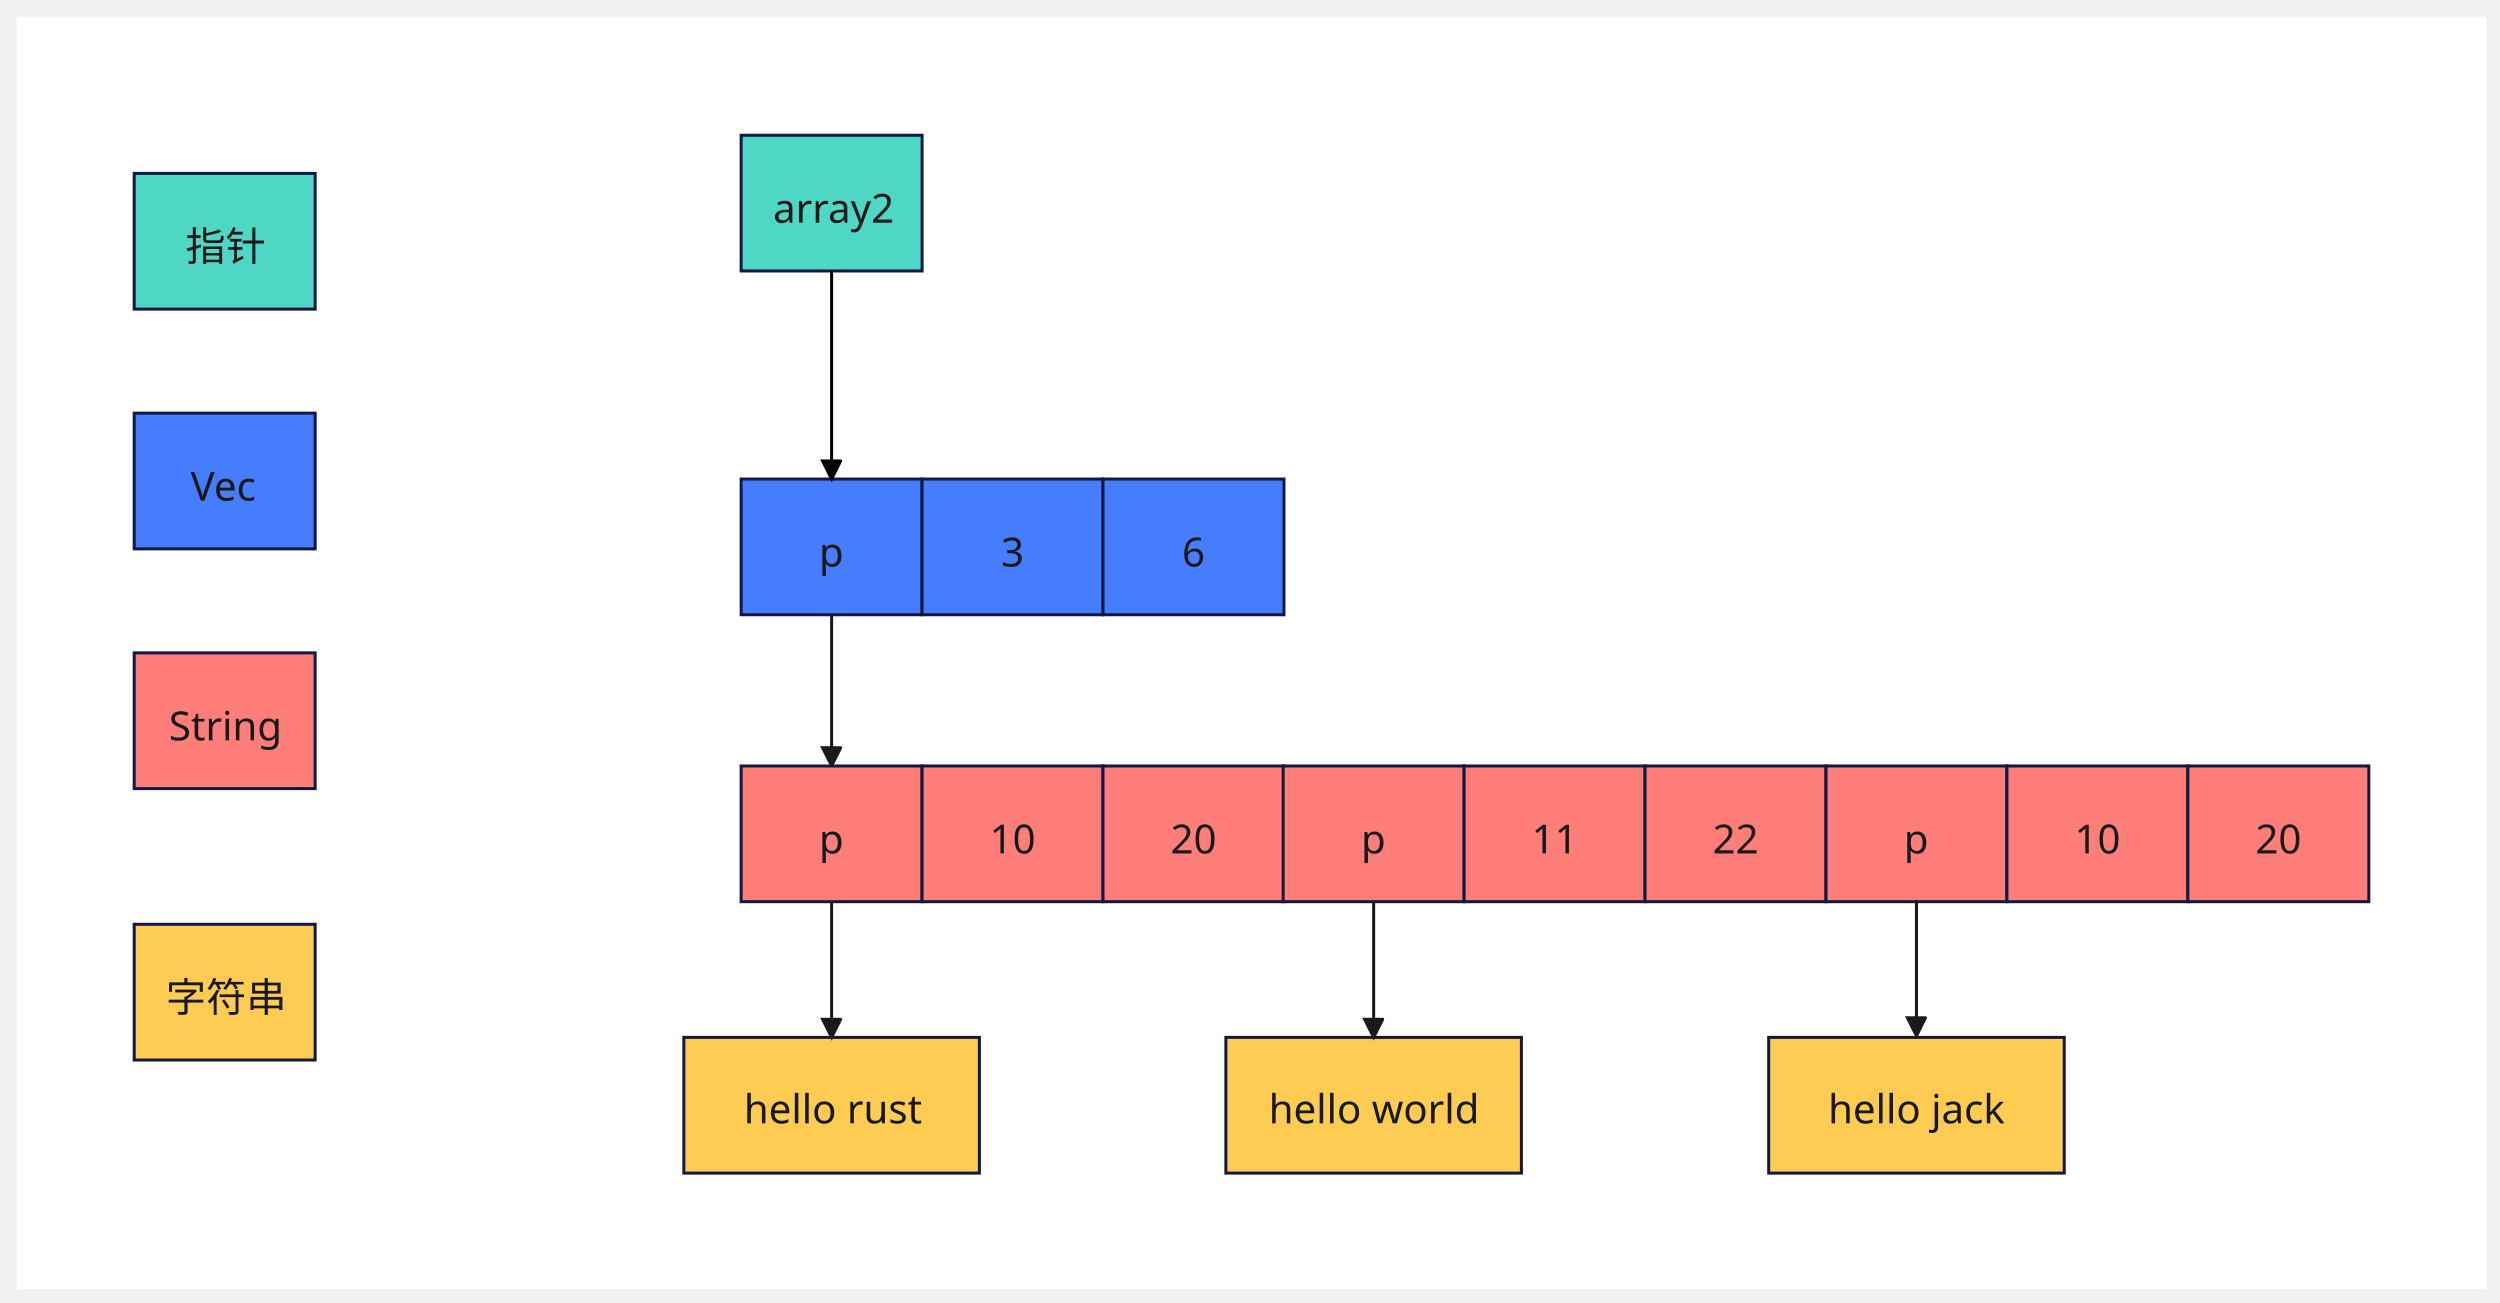
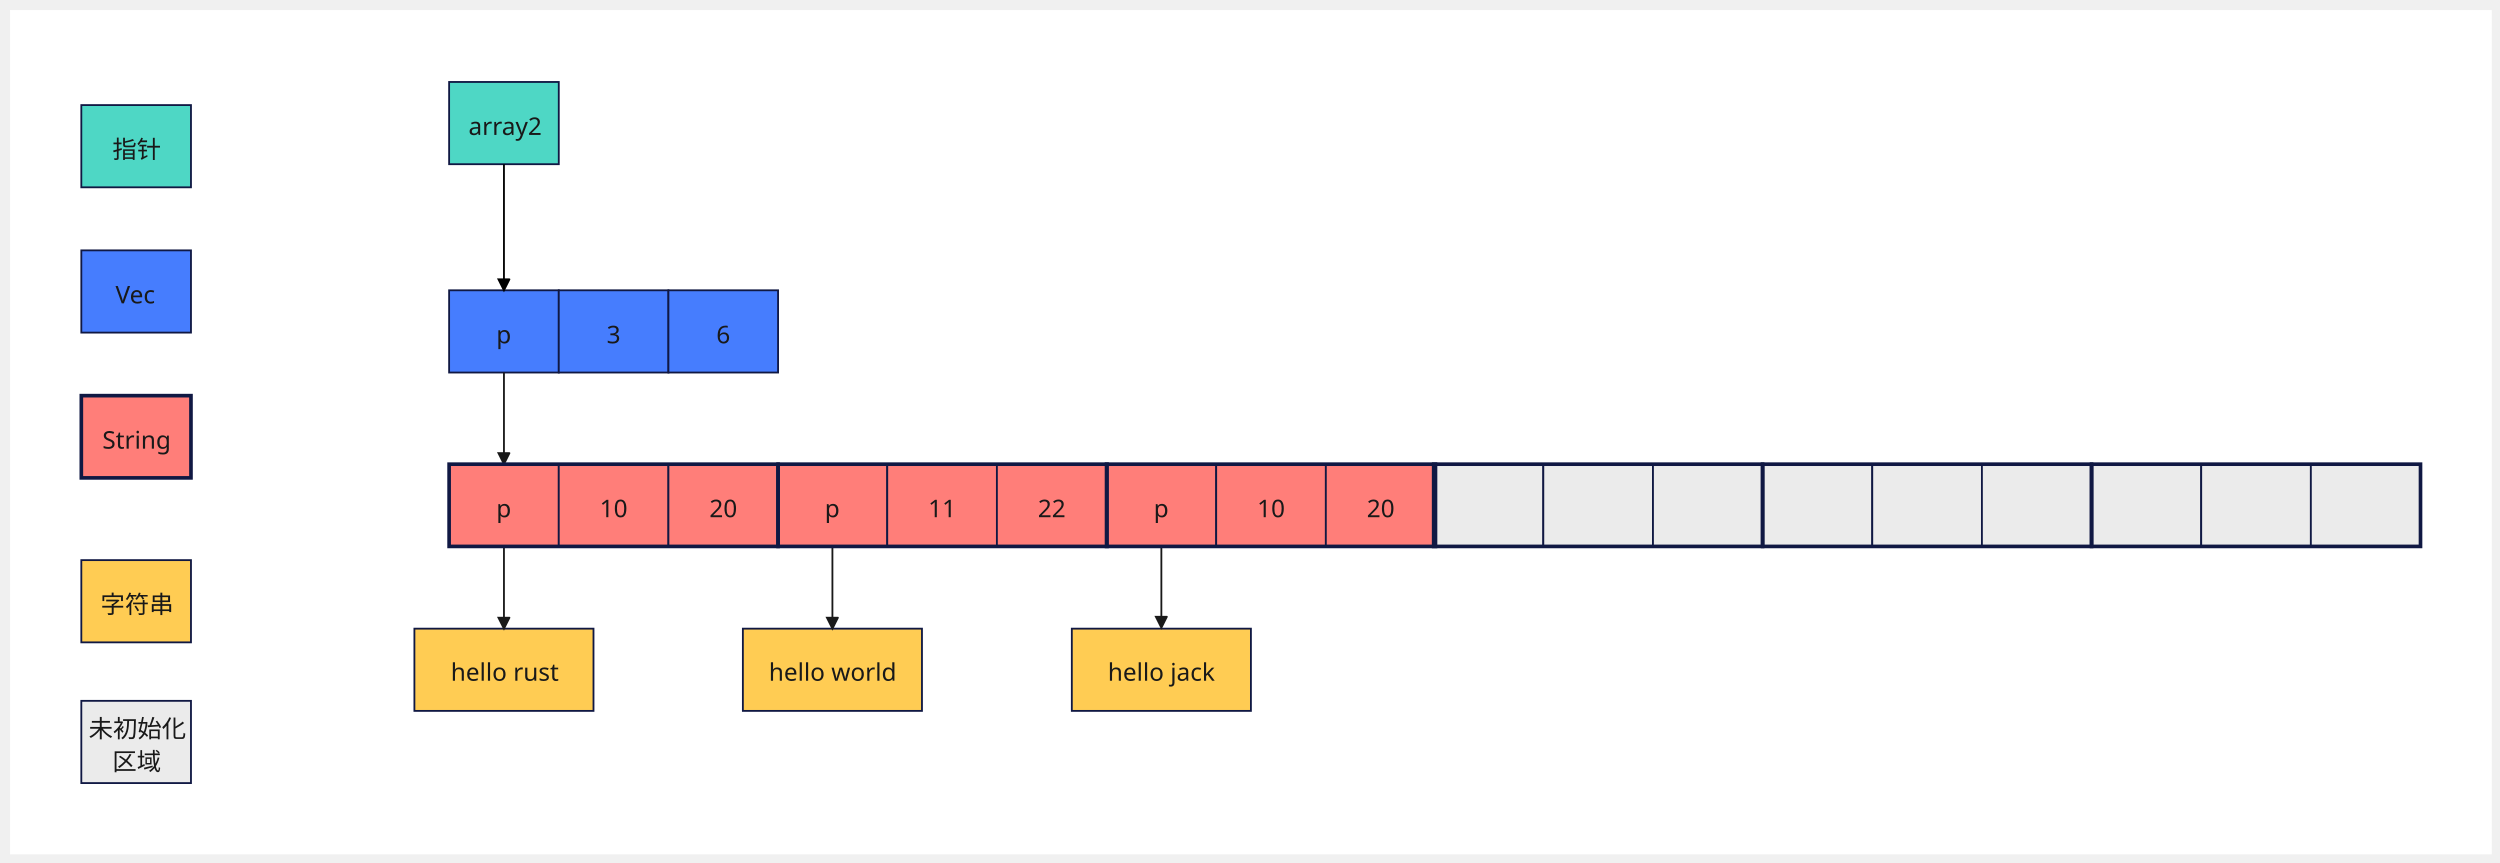
- <svg xmlns="http://www.w3.org/2000/svg" width="829" viewBox="0 0 829 432" height="432">
+ <svg xmlns="http://www.w3.org/2000/svg" width="1368" height="472" viewBox="0 0 1368 472">
  <defs />
  <g id="page1" transform="translate(5.5,5.5)">
-     <rect width="819" x="0" fill="#ffffff" height="422" y="0" />
-     <g id="shape1" transform="translate(240.2599,39.35039)">
-       <path fill-rule="nonzero" d="M.0,.0L60.0,.0L60.0,45.0L.0,45.0L.0,.0z" fill="#4ed7c5" stroke-width="1" stroke="#101843" />
+     <rect width="1358" height="462" y="0" x="0" fill="#ffffff" />
+     <g id="shape1" transform="translate(240.26,39.3504)">
+       <path stroke-width="1" stroke="#101843" fill-rule="nonzero" d="M.0,.0L60.0,.0L60.0,45.0L.0,45.0L.0,.0z" fill="#4ed7c5" />
      <text style="fill:#191919;font-family:Microsoft YaHei;font-size:10.00pt" xml:space="preserve">
-         <tspan x="10.6" y="29.0">array2</tspan>
+         <tspan y="29.0" x="10.6">array2</tspan>
      </text>
    </g>
-     <g id="shape2" transform="translate(221.2599,338.5)">
-       <path fill-rule="nonzero" d="M.0,.0L98.0,.0L98.0,45.0L.0,45.0L.0,.0z" fill="#ffcc53" stroke-width="1" stroke="#101843" />
+     <g id="shape2" transform="translate(221.26,338.5)">
+       <path stroke-width="1" stroke="#101843" fill-rule="nonzero" d="M.0,.0L98.0,.0L98.0,45.0L.0,45.0L.0,.0z" fill="#ffcc53" />
      <text style="fill:#191919;font-family:Microsoft YaHei;font-size:10.00pt" xml:space="preserve">
-         <tspan x="19.9" y="28.5">hello rust</tspan>
+         <tspan y="28.5" x="19.9">hello rust</tspan>
      </text>
    </g>
-     <g id="shape3" transform="translate(240.2599,153.3504)">
-       <path fill-rule="nonzero" d="M.0,.0L60.0,.0L60.0,45.0L.0,45.0L.0,.0z" fill="#467dfe" stroke-width="1" stroke="#101843" />
+     <g id="shape3" transform="translate(240.26,153.35)">
+       <path stroke-width="1" stroke="#101843" fill-rule="nonzero" d="M.0,.0L60.0,.0L60.0,45.0L.0,45.0L.0,.0z" fill="#467dfe" />
      <text style="fill:#191919;font-family:Microsoft YaHei;font-size:10.00pt" xml:space="preserve">
-         <tspan x="25.8" y="29.0">p</tspan>
+         <tspan y="29.0" x="25.8">p</tspan>
      </text>
    </g>
-     <g id="shape4" transform="translate(300.2599,153.3504)">
-       <path fill-rule="nonzero" d="M.0,.0L60.0,.0L60.0,45.0L.0,45.0L.0,.0z" fill="#467dfe" stroke-width="1" stroke="#101843" />
+     <g id="shape4" transform="translate(300.26,153.35)">
+       <path stroke-width="1" stroke="#101843" fill-rule="nonzero" d="M.0,.0L60.0,.0L60.0,45.0L.0,45.0L.0,.0z" fill="#467dfe" />
      <text style="fill:#191919;font-family:Microsoft YaHei;font-size:10.00pt" xml:space="preserve">
-         <tspan x="26.2" y="29.0">3</tspan>
+         <tspan y="29.0" x="26.2">3</tspan>
      </text>
    </g>
-     <g id="shape5" transform="translate(270.2599,84.35039)">
-       <path d="M.0,.0L.0,63.0" stroke-width="1" fill="none" stroke="#000000" />
-       <path d="M3.0,63.0L.0,69.0L-3.0,63.0L3.0,63.0" stroke-width="1" fill="#000000" stroke-linecap="round" stroke="#000000" />
+     <g id="shape5" transform="translate(270.26,84.3504)">
+       <path stroke-width="1" stroke="#000000" d="M.0,.0L.0,63.0" fill="none" />
+       <path stroke-width="1" stroke="#000000" d="M3.0,63.0L.0,69.0L-3.0,63.0L3.0,63.0" stroke-linecap="round" fill="#000000" />
    </g>
-     <g id="shape6" transform="translate(360.2599,153.3504)">
-       <path fill-rule="nonzero" d="M.0,.0L60.0,.0L60.0,45.0L.0,45.0L.0,.0z" fill="#467dfe" stroke-width="1" stroke="#101843" />
+     <g id="shape6" transform="translate(360.26,153.35)">
+       <path stroke-width="1" stroke="#101843" fill-rule="nonzero" d="M.0,.0L60.0,.0L60.0,45.0L.0,45.0L.0,.0z" fill="#467dfe" />
      <text style="fill:#191919;font-family:Microsoft YaHei;font-size:10.00pt" xml:space="preserve">
-         <tspan x="26.2" y="29.0">6</tspan>
+         <tspan y="29.0" x="26.2">6</tspan>
      </text>
    </g>
-     <g id="shape7" transform="translate(270.2599,198.3504)">
-       <path d="M.0,.0L.0,44.1" stroke-width="1" fill="none" stroke="#191919" />
-       <path d="M3.0,44.1L.0,50.1L-3.0,44.1L3.0,44.1" stroke-width="1" fill="#191919" stroke-linecap="round" stroke="#191919" />
+     <g id="shape7" transform="translate(270.26,198.35)">
+       <path stroke-width="1" stroke="#191919" d="M.0,.0L.0,44.1" fill="none" />
+       <path stroke-width="1" stroke="#191919" d="M3.0,44.1L.0,50.1L-3.0,44.1L3.0,44.1" stroke-linecap="round" fill="#191919" />
    </g>
    <g id="shape8" transform="translate(401,338.5)">
-       <path fill-rule="nonzero" d="M.0,.0L98.0,.0L98.0,45.0L.0,45.0L.0,.0z" fill="#ffcc53" stroke-width="1" stroke="#101843" />
+       <path stroke-width="1" stroke="#101843" fill-rule="nonzero" d="M.0,.0L98.0,.0L98.0,45.0L.0,45.0L.0,.0z" fill="#ffcc53" />
      <text style="fill:#191919;font-family:Microsoft YaHei;font-size:10.00pt" xml:space="preserve">
-         <tspan x="14.2" y="28.5">hello world</tspan>
+         <tspan y="28.5" x="14.2">hello world</tspan>
      </text>
    </g>
    <g id="shape9" transform="translate(581,338.5)">
-       <path fill-rule="nonzero" d="M.0,.0L98.0,.0L98.0,45.0L.0,45.0L.0,.0z" fill="#ffcc53" stroke-width="1" stroke="#101843" />
+       <path stroke-width="1" stroke="#101843" fill-rule="nonzero" d="M.0,.0L98.0,.0L98.0,45.0L.0,45.0L.0,.0z" fill="#ffcc53" />
      <text style="fill:#191919;font-family:Microsoft YaHei;font-size:10.00pt" xml:space="preserve">
-         <tspan x="19.7" y="28.5">hello jack</tspan>
+         <tspan y="28.5" x="19.7">hello jack</tspan>
      </text>
    </g>
-     <g id="shape10" transform="translate(240.2599,248.5)">
-       <path fill-rule="nonzero" d="M.0,.0L60.0,.0L60.0,45.0L.0,45.0L.0,.0z" fill="#ff7e79" stroke-width="1" stroke="#101843" />
+     <g id="shape10" transform="translate(240.26,248.5)">
+       <path stroke-width="1" stroke="#101843" fill-rule="nonzero" d="M.0,.0L60.0,.0L60.0,45.0L.0,45.0L.0,.0z" fill="#ff7e79" />
      <text style="fill:#191919;font-family:Microsoft YaHei;font-size:10.00pt" xml:space="preserve">
-         <tspan x="25.8" y="29.0">p</tspan>
+         <tspan y="29.0" x="25.8">p</tspan>
      </text>
    </g>
-     <g id="shape11" transform="translate(300.2599,248.5)">
-       <path fill-rule="nonzero" d="M.0,.0L60.0,.0L60.0,45.0L.0,45.0L.0,.0z" fill="#ff7e79" stroke-width="1" stroke="#101843" />
+     <g id="shape11" transform="translate(300.26,248.5)">
+       <path stroke-width="1" stroke="#101843" fill-rule="nonzero" d="M.0,.0L60.0,.0L60.0,45.0L.0,45.0L.0,.0z" fill="#ff7e79" />
      <text style="fill:#191919;font-family:Microsoft YaHei;font-size:10.00pt" xml:space="preserve">
-         <tspan x="22.4" y="29.0">10</tspan>
+         <tspan y="29.0" x="22.4">10</tspan>
      </text>
    </g>
-     <g id="shape12" transform="translate(360.2599,248.5)">
-       <path fill-rule="nonzero" d="M.0,.0L60.0,.0L60.0,45.0L.0,45.0L.0,.0z" fill="#ff7e79" stroke-width="1" stroke="#101843" />
+     <g id="shape12" transform="translate(360.26,248.5)">
+       <path stroke-width="1" stroke="#101843" fill-rule="nonzero" d="M.0,.0L60.0,.0L60.0,45.0L.0,45.0L.0,.0z" fill="#ff7e79" />
      <text style="fill:#191919;font-family:Microsoft YaHei;font-size:10.00pt" xml:space="preserve">
-         <tspan x="22.4" y="29.0">20</tspan>
+         <tspan y="29.0" x="22.4">20</tspan>
      </text>
    </g>
    <g id="shape13" transform="translate(420,248.5)">
-       <path fill-rule="nonzero" d="M.0,.0L60.0,.0L60.0,45.0L.0,45.0L.0,.0z" fill="#ff7e79" stroke-width="1" stroke="#101843" />
+       <path stroke-width="1" stroke="#101843" fill-rule="nonzero" d="M.0,.0L60.0,.0L60.0,45.0L.0,45.0L.0,.0z" fill="#ff7e79" />
      <text style="fill:#191919;font-family:Microsoft YaHei;font-size:10.00pt" xml:space="preserve">
-         <tspan x="25.8" y="29.0">p</tspan>
+         <tspan y="29.0" x="25.8">p</tspan>
      </text>
    </g>
    <g id="shape14" transform="translate(480,248.5)">
-       <path fill-rule="nonzero" d="M.0,.0L60.0,.0L60.0,45.0L.0,45.0L.0,.0z" fill="#ff7e79" stroke-width="1" stroke="#101843" />
+       <path stroke-width="1" stroke="#101843" fill-rule="nonzero" d="M.0,.0L60.0,.0L60.0,45.0L.0,45.0L.0,.0z" fill="#ff7e79" />
      <text style="fill:#191919;font-family:Microsoft YaHei;font-size:10.00pt" xml:space="preserve">
-         <tspan x="22.4" y="29.0">11</tspan>
+         <tspan y="29.0" x="22.4">11</tspan>
      </text>
    </g>
    <g id="shape15" transform="translate(540,248.5)">
-       <path fill-rule="nonzero" d="M.0,.0L60.0,.0L60.0,45.0L.0,45.0L.0,.0z" fill="#ff7e79" stroke-width="1" stroke="#101843" />
+       <path stroke-width="1" stroke="#101843" fill-rule="nonzero" d="M.0,.0L60.0,.0L60.0,45.0L.0,45.0L.0,.0z" fill="#ff7e79" />
      <text style="fill:#191919;font-family:Microsoft YaHei;font-size:10.00pt" xml:space="preserve">
-         <tspan x="22.4" y="29.0">22</tspan>
+         <tspan y="29.0" x="22.4">22</tspan>
      </text>
    </g>
    <g id="shape16" transform="translate(600,248.5)">
-       <path fill-rule="nonzero" d="M.0,.0L60.0,.0L60.0,45.0L.0,45.0L.0,.0z" fill="#ff7e79" stroke-width="1" stroke="#101843" />
+       <path stroke-width="1" stroke="#101843" fill-rule="nonzero" d="M.0,.0L60.0,.0L60.0,45.0L.0,45.0L.0,.0z" fill="#ff7e79" />
      <text style="fill:#191919;font-family:Microsoft YaHei;font-size:10.00pt" xml:space="preserve">
-         <tspan x="25.8" y="29.0">p</tspan>
+         <tspan y="29.0" x="25.8">p</tspan>
      </text>
    </g>
    <g id="shape17" transform="translate(660,248.5)">
-       <path fill-rule="nonzero" d="M.0,.0L60.0,.0L60.0,45.0L.0,45.0L.0,.0z" fill="#ff7e79" stroke-width="1" stroke="#101843" />
+       <path stroke-width="1" stroke="#101843" fill-rule="nonzero" d="M.0,.0L60.0,.0L60.0,45.0L.0,45.0L.0,.0z" fill="#ff7e79" />
      <text style="fill:#191919;font-family:Microsoft YaHei;font-size:10.00pt" xml:space="preserve">
-         <tspan x="22.4" y="29.0">10</tspan>
+         <tspan y="29.0" x="22.4">10</tspan>
      </text>
    </g>
    <g id="shape18" transform="translate(720,248.5)">
-       <path fill-rule="nonzero" d="M.0,.0L60.0,.0L60.0,45.0L.0,45.0L.0,.0z" fill="#ff7e79" stroke-width="1" stroke="#101843" />
+       <path stroke-width="1" stroke="#101843" fill-rule="nonzero" d="M.0,.0L60.0,.0L60.0,45.0L.0,45.0L.0,.0z" fill="#ff7e79" />
      <text style="fill:#191919;font-family:Microsoft YaHei;font-size:10.00pt" xml:space="preserve">
-         <tspan x="22.4" y="29.0">20</tspan>
+         <tspan y="29.0" x="22.4">20</tspan>
      </text>
    </g>
-     <g id="shape19" transform="translate(270.2599,293.5)">
-       <path d="M.0,.0L.0,39.0" stroke-width="1" fill="none" stroke="#191919" />
-       <path d="M3.0,39.0L.0,45.0L-3.0,39.0L3.0,39.0" stroke-width="1" fill="#191919" stroke-linecap="round" stroke="#191919" />
+     <g id="shape19" transform="translate(270.26,293.5)">
+       <path stroke-width="1" stroke="#191919" d="M.0,.0L.0,39.0" fill="none" />
+       <path stroke-width="1" stroke="#191919" d="M3.0,39.0L.0,45.0L-3.0,39.0L3.0,39.0" stroke-linecap="round" fill="#191919" />
    </g>
    <g id="shape20" transform="translate(450,293.5)">
-       <path d="M.0,.0L.0,39.0" stroke-width="1" fill="none" stroke="#191919" />
-       <path d="M3.0,39.0L.0,45.0L-3.0,39.0L3.0,39.0" stroke-width="1" fill="#191919" stroke-linecap="round" stroke="#191919" />
+       <path stroke-width="1" stroke="#191919" d="M.0,.0L.0,39.0" fill="none" />
+       <path stroke-width="1" stroke="#191919" d="M3.0,39.0L.0,45.0L-3.0,39.0L3.0,39.0" stroke-linecap="round" fill="#191919" />
    </g>
    <g id="shape21" transform="translate(630,293)">
-       <path d="M.0,.0L.0,39.0" stroke-width="1" fill="none" stroke="#191919" />
-       <path d="M3.0,39.0L.0,45.0L-3.0,39.0L3.0,39.0" stroke-width="1" fill="#191919" stroke-linecap="round" stroke="#191919" />
+       <path stroke-width="1" stroke="#191919" d="M.0,.0L.0,39.0" fill="none" />
+       <path stroke-width="1" stroke="#191919" d="M3.0,39.0L.0,45.0L-3.0,39.0L3.0,39.0" stroke-linecap="round" fill="#191919" />
    </g>
    <g id="shape22" transform="translate(39,52)">
-       <path fill-rule="nonzero" d="M.0,.0L60.0,.0L60.0,45.0L.0,45.0L.0,.0z" fill="#4ed7c5" stroke-width="1" stroke="#101843" />
+       <path stroke-width="1" stroke="#101843" fill-rule="nonzero" d="M.0,.0L60.0,.0L60.0,45.0L.0,45.0L.0,.0z" fill="#4ed7c5" />
      <text style="fill:#191919;font-family:Microsoft YaHei;font-size:10.00pt" xml:space="preserve">
-         <tspan x="17.0" y="29.0">指针</tspan>
+         <tspan y="29.0" x="17.0">指针</tspan>
      </text>
    </g>
    <g id="shape23" transform="translate(39,131.5)">
-       <path fill-rule="nonzero" d="M.0,.0L60.0,.0L60.0,45.0L.0,45.0L.0,.0z" fill="#467dfe" stroke-width="1" stroke="#101843" />
+       <path stroke-width="1" stroke="#101843" fill-rule="nonzero" d="M.0,.0L60.0,.0L60.0,45.0L.0,45.0L.0,.0z" fill="#467dfe" />
      <text style="fill:#191919;font-family:Microsoft YaHei;font-size:10.00pt" xml:space="preserve">
-         <tspan x="18.7" y="29.0">Vec</tspan>
+         <tspan y="29.0" x="18.7">Vec</tspan>
      </text>
    </g>
    <g id="shape24" transform="translate(39,211)">
-       <path fill-rule="nonzero" d="M.0,.0L60.0,.0L60.0,45.0L.0,45.0L.0,.0z" fill="#ff7e79" stroke-width="1" stroke="#101843" />
+       <path stroke-width="2" stroke="#101843" fill-rule="nonzero" d="M.0,.0L60.0,.0L60.0,45.0L.0,45.0L.0,.0z" fill="#ff7e79" />
      <text style="fill:#191919;font-family:Microsoft YaHei;font-size:10.00pt" xml:space="preserve">
-         <tspan x="11.5" y="29.0">String</tspan>
+         <tspan y="29.0" x="11.5">String</tspan>
      </text>
    </g>
    <g id="shape25" transform="translate(39,301)">
-       <path fill-rule="nonzero" d="M.0,.0L60.0,.0L60.0,45.0L.0,45.0L.0,.0z" fill="#ffcc53" stroke-width="1" stroke="#101843" />
+       <path stroke-width="1" stroke="#101843" fill-rule="nonzero" d="M.0,.0L60.0,.0L60.0,45.0L.0,45.0L.0,.0z" fill="#ffcc53" />
      <text style="fill:#191919;font-family:Microsoft YaHei;font-size:10.00pt" xml:space="preserve">
-         <tspan x="10.5" y="29.0">字符串</tspan>
+         <tspan y="29.0" x="10.5">字符串</tspan>
      </text>
    </g>
+     <path stroke-width="1" stroke="#101843" fill-rule="nonzero" d="M.0,.0L60.0,.0L60.0,45.0L.0,45.0L.0,.0z" id="shape26" fill="#ebebeb" transform="translate(779,248.5)" />
+     <path stroke-width="1" stroke="#101843" fill-rule="nonzero" d="M.0,.0L60.0,.0L60.0,45.0L.0,45.0L.0,.0z" id="shape27" fill="#ebebeb" transform="translate(839,248.5)" />
+     <path stroke-width="1" stroke="#101843" fill-rule="nonzero" d="M.0,.0L60.0,.0L60.0,45.0L.0,45.0L.0,.0z" id="shape28" fill="#ebebeb" transform="translate(899,248.5)" />
+     <path stroke-width="1" stroke="#101843" fill-rule="nonzero" d="M.0,.0L60.0,.0L60.0,45.0L.0,45.0L.0,.0z" id="shape29" fill="#ebebeb" transform="translate(959,248.5)" />
+     <path stroke-width="1" stroke="#101843" fill-rule="nonzero" d="M.0,.0L60.0,.0L60.0,45.0L.0,45.0L.0,.0z" id="shape30" fill="#ebebeb" transform="translate(1019,248.5)" />
+     <path stroke-width="1" stroke="#101843" fill-rule="nonzero" d="M.0,.0L60.0,.0L60.0,45.0L.0,45.0L.0,.0z" id="shape31" fill="#ebebeb" transform="translate(1079,248.5)" />
+     <path stroke-width="1" stroke="#101843" fill-rule="nonzero" d="M.0,.0L60.0,.0L60.0,45.0L.0,45.0L.0,.0z" id="shape32" fill="#ebebeb" transform="translate(1139,248.5)" />
+     <path stroke-width="1" stroke="#101843" fill-rule="nonzero" d="M.0,.0L60.0,.0L60.0,45.0L.0,45.0L.0,.0z" id="shape33" fill="#ebebeb" transform="translate(1199,248.5)" />
+     <path stroke-width="1" stroke="#101843" fill-rule="nonzero" d="M.0,.0L60.0,.0L60.0,45.0L.0,45.0L.0,.0z" id="shape34" fill="#ebebeb" transform="translate(1259,248.5)" />
+     <g id="shape35" transform="translate(39,378)">
+       <path stroke-width="1" stroke="#101843" fill-rule="nonzero" d="M.0,.0L60.0,.0L60.0,45.0L.0,45.0L.0,.0z" fill="#ebebeb" />
+       <text style="fill:#191919;font-family:Microsoft YaHei;font-size:10.00pt" xml:space="preserve">
+         <tspan y="20.0" x="4.0">未初始化</tspan>
+         <tspan y="38.0" x="17.0">区域</tspan>
+       </text>
+     </g>
+     <path stroke-width="2" stroke="#101843" d="M.0,.0L180.0,.0L180.0,45.0L.0,45.0L.0,.0z" id="shape36" fill="none" transform="translate(240.26,248.5)" />
+     <path stroke-width="2" stroke="#101843" d="M.0,.0L180.0,.0L180.0,45.0L.0,45.0L.0,.0z" id="shape37" fill="none" transform="translate(420.26,248.5)" />
+     <path stroke-width="2" stroke="#101843" d="M.0,.0L180.0,.0L180.0,45.0L.0,45.0L.0,.0z" id="shape38" fill="none" transform="translate(600,248.5)" />
+     <path stroke-width="2" stroke="#101843" d="M.0,.0L180.0,.0L180.0,45.0L.0,45.0L.0,.0z" id="shape39" fill="none" transform="translate(779,248.5)" />
+     <path stroke-width="2" stroke="#101843" d="M.0,.0L180.0,.0L180.0,45.0L.0,45.0L.0,.0z" id="shape40" fill="none" transform="translate(959,248.5)" />
+     <path stroke-width="2" stroke="#101843" d="M.0,.0L180.0,.0L180.0,45.0L.0,45.0L.0,.0z" id="shape41" fill="none" transform="translate(1139,248.5)" />
  </g>
</svg>
